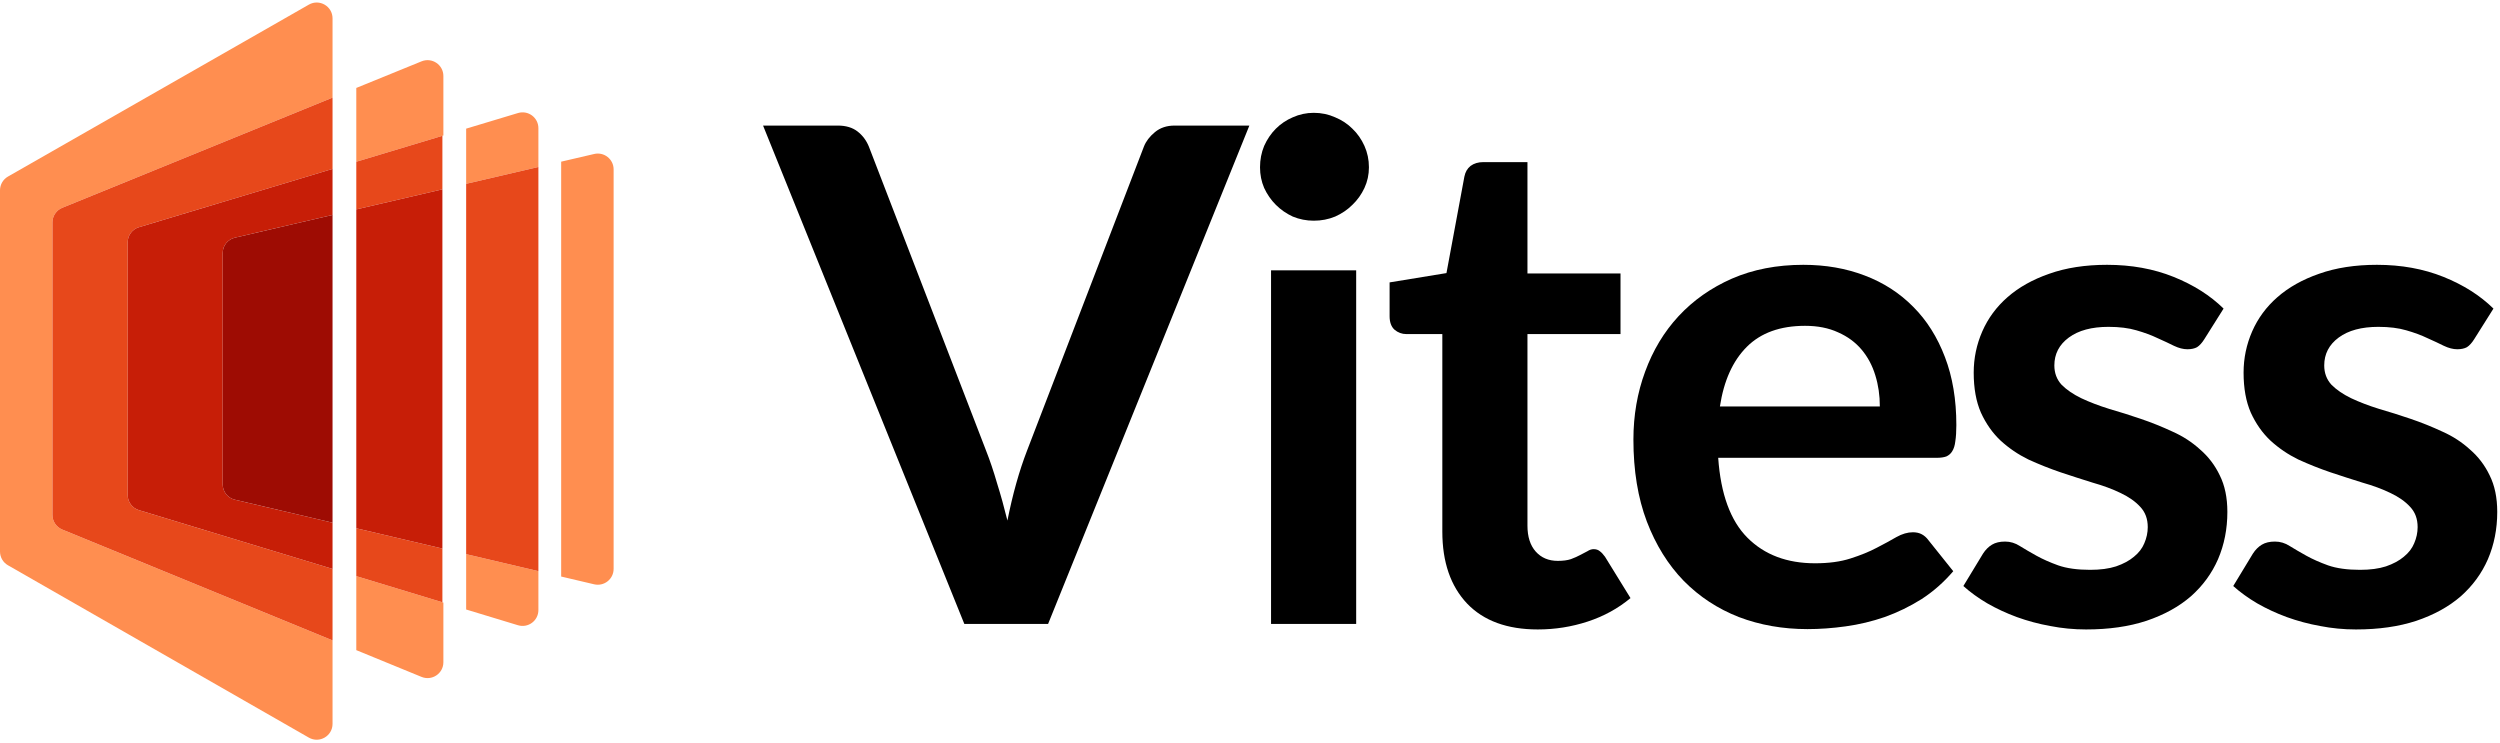
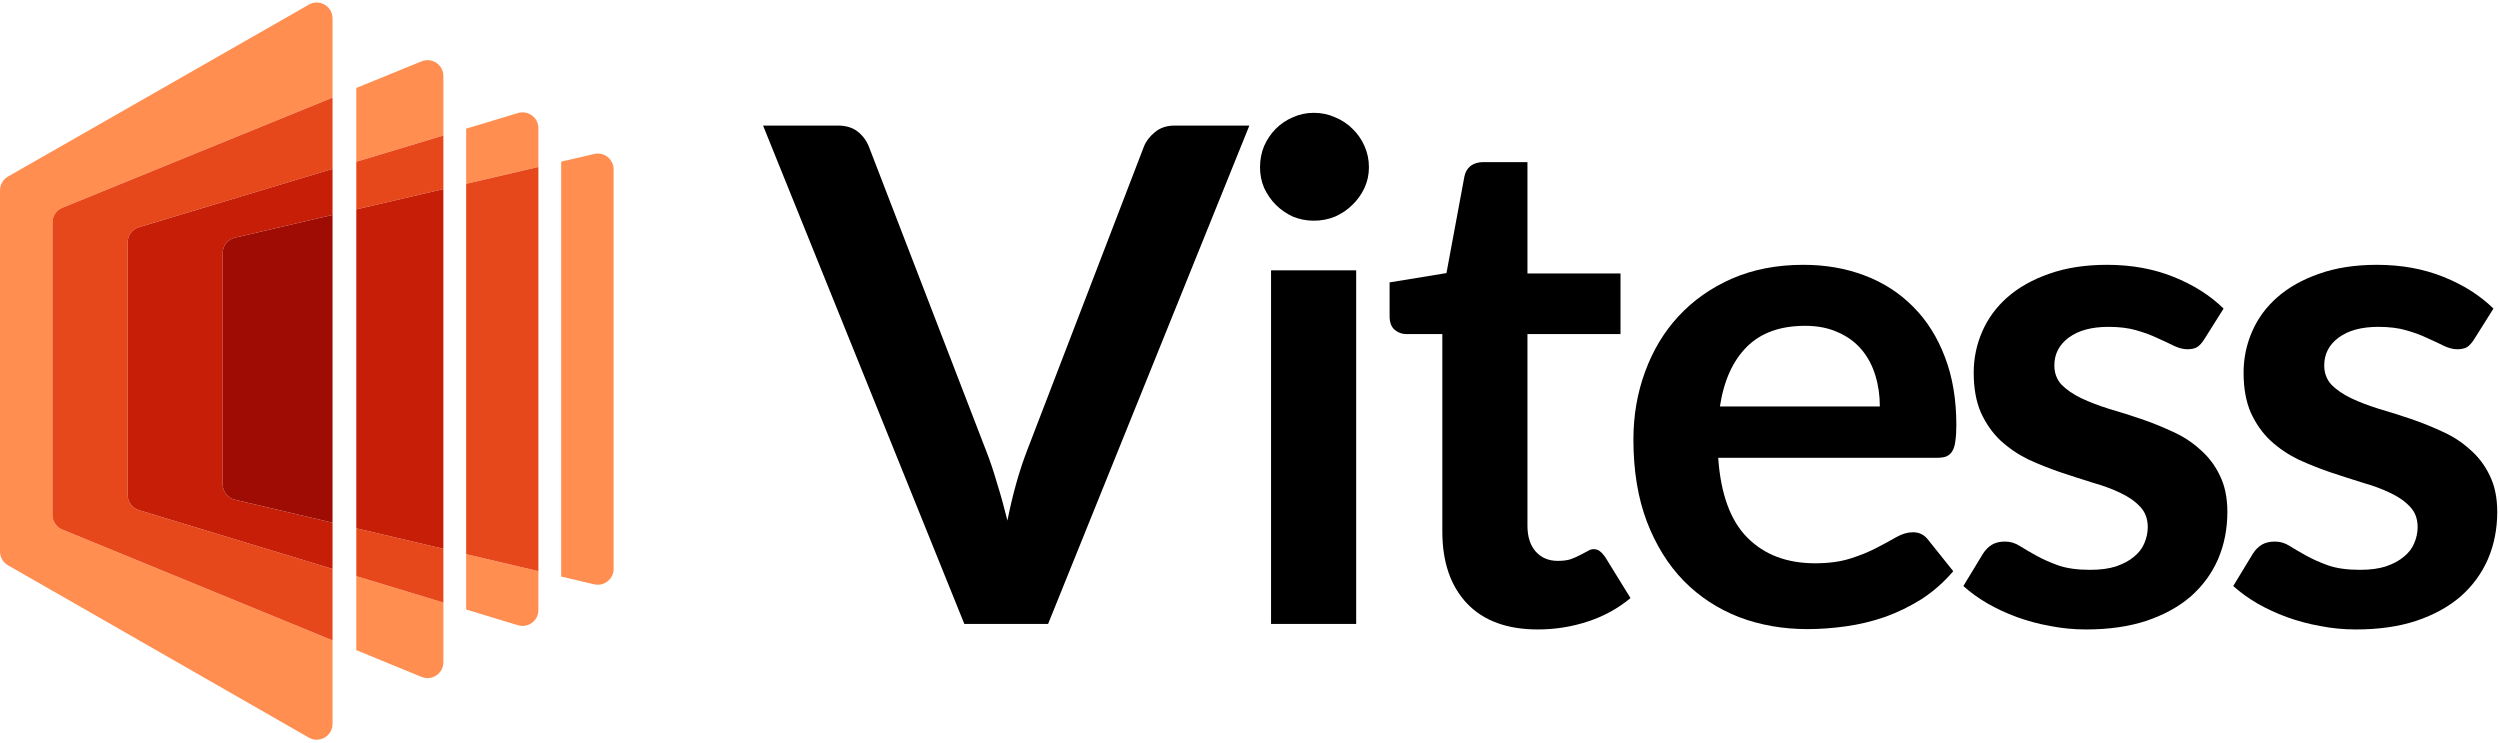
<svg xmlns="http://www.w3.org/2000/svg" width="842" height="250" viewBox="0 0 842 250" fill="none">
-   <path d="M189 194.177L200.111 196.792C203.459 197.581 206.666 195.041 206.666 191.601V57.054C206.666 53.62 203.468 51.081 200.123 51.86L189 54.451V194.177Z" fill="#FF8E50" style="fill:#FF8E50;fill:color(display-p3 1 0.557 0.315);fill-opacity:1;" />
-   <path d="M174.45 210.577L157 205.279V186.642L181.333 192.371V205.474C181.333 209.054 177.876 211.617 174.45 210.577Z" fill="#FF8E50" style="fill:#FF8E50;fill:color(display-p3 1 0.557 0.315);fill-opacity:1;" />
-   <path d="M181.333 56.236L157 61.904V43.329L174.461 38.07C177.885 37.039 181.333 39.601 181.333 43.176V56.236Z" fill="#FF8E50" style="fill:#FF8E50;fill:color(display-p3 1 0.557 0.315);fill-opacity:1;" />
-   <path d="M157 186.642L181.333 192.371V56.236L157 61.904V186.642Z" fill="#E7481B" style="fill:#E7481B;fill:color(display-p3 0.906 0.282 0.106);fill-opacity:1;" />
-   <path d="M141.973 227.98L120 218.968V194.045L149.33 202.95V223.046C149.33 226.839 145.483 229.419 141.973 227.98Z" fill="#FF8E50" style="fill:#FF8E50;fill:color(display-p3 1 0.557 0.315);fill-opacity:1;" />
-   <path d="M149.33 45.639L120 54.474V29.619L141.984 20.658C145.492 19.229 149.33 21.809 149.33 25.597V45.639Z" fill="#FF8E50" style="fill:#FF8E50;fill:color(display-p3 1 0.557 0.315);fill-opacity:1;" />
-   <path d="M149 45.739L120 54.474V70.522L149 63.767V45.739Z" fill="#E7481B" style="fill:#E7481B;fill:color(display-p3 0.906 0.282 0.106);fill-opacity:1;" />
-   <path d="M149 184.759L120 177.931V194.045L149 202.85V184.759Z" fill="#E7481B" style="fill:#E7481B;fill:color(display-p3 0.906 0.282 0.106);fill-opacity:1;" />
-   <path d="M149 63.767L120 70.522V177.931L149 184.759V63.767Z" fill="#C71E07" style="fill:#C71E07;fill:color(display-p3 0.78 0.118 0.028);fill-opacity:1;" />
-   <path d="M104.02 1.56L2.687 59.464C1.026 60.414 0 62.181 0 64.095V185.756C0 187.668 1.023 189.433 2.682 190.384L104.016 248.427C107.571 250.463 112 247.896 112 243.799V215.687L20.974 178.355C18.972 177.534 17.664 175.584 17.664 173.42V74.916C17.664 72.748 18.977 70.796 20.984 69.977L112 32.88V6.19C112 2.095 107.576 -0.472 104.02 1.56Z" fill="#FF8E50" style="fill:#FF8E50;fill:color(display-p3 1 0.557 0.315);fill-opacity:1;" />
-   <path d="M112 32.88L20.984 69.977C18.977 70.796 17.664 72.748 17.664 74.916V173.42C17.664 175.584 18.972 177.534 20.974 178.355L112 215.687V191.616L46.784 171.815C44.536 171.133 43 169.061 43 166.712V81.63C43 79.277 44.542 77.202 46.795 76.523L112 56.883V32.88Z" fill="#E7481B" style="fill:#E7481B;fill:color(display-p3 0.906 0.282 0.106);fill-opacity:1;" />
-   <path d="M112 56.883L46.795 76.524C44.542 77.202 43 79.277 43 81.63V166.712C43 169.061 44.536 171.133 46.784 171.816L112 191.616V176.047L79.111 168.304C76.702 167.737 75 165.587 75 163.113V85.237C75 82.757 76.709 80.605 79.124 80.042L112 72.385V56.883Z" fill="#C71E07" style="fill:#C71E07;fill:color(display-p3 0.78 0.118 0.028);fill-opacity:1;" />
-   <path d="M112 72.385L79.124 80.042C76.709 80.605 75 82.757 75 85.237V163.113C75 165.587 76.702 167.737 79.111 168.304L112 176.047V72.385Z" fill="#9E0C03" style="fill:#9E0C03;fill:color(display-p3 0.62 0.046 0.011);fill-opacity:1;" />
+   <path d="M189 194.177L200.111 196.792C203.459 197.581 206.666 195.041 206.666 191.601V57.054C206.666 53.62 203.468 51.081 200.123 51.86L189 54.451V194.177Z" fill="#FF8E50" style="fill:#FF8E50;fill:color(display-p3 1 0.557 0.314);fill-opacity:1;" />
+   <path d="M181.333 192.371V205.473C181.333 209.053 177.876 211.617 174.45 210.577L157 205.278V186.642L181.333 192.371Z" fill="#FF8E50" style="fill:#FF8E50;fill:color(display-p3 1 0.557 0.314);fill-opacity:1;" />
+   <path d="M174.462 38.07C177.885 37.039 181.333 39.602 181.333 43.176V56.236L157 61.904V43.329L174.462 38.07Z" fill="#FF8E50" style="fill:#FF8E50;fill:color(display-p3 1 0.557 0.314);fill-opacity:1;" />
+   <path d="M181.333 192.37L157 186.642V61.903L181.333 56.236V192.37Z" fill="#E7481B" style="fill:#E7481B;fill:color(display-p3 0.906 0.282 0.106);fill-opacity:1;" />
+   <path d="M120 194.045L149.33 202.949V223.046C149.33 226.839 145.483 229.419 141.974 227.98L120 218.968V194.045Z" fill="#FF8E50" style="fill:#FF8E50;fill:color(display-p3 1 0.557 0.314);fill-opacity:1;" />
+   <path d="M141.984 20.658C145.492 19.229 149.33 21.81 149.33 25.598V45.64L120 54.474V29.618L141.984 20.658Z" fill="#FF8E50" style="fill:#FF8E50;fill:color(display-p3 1 0.557 0.314);fill-opacity:1;" />
+   <path d="M149.33 184.836V202.949L120 194.045V177.93L149.33 184.836Z" fill="#E7481B" style="fill:#E7481B;fill:color(display-p3 0.906 0.282 0.106);fill-opacity:1;" />
+   <path d="M149.33 63.689L120 70.521V54.473L149.33 45.639V63.689Z" fill="#E7481B" style="fill:#E7481B;fill:color(display-p3 0.906 0.282 0.106);fill-opacity:1;" />
+   <path d="M149.33 184.835L120 177.93V70.521L149.33 63.69V184.835Z" fill="#C71E07" style="fill:#C71E07;fill:color(display-p3 0.78 0.118 0.028);fill-opacity:1;" />
+   <path d="M104.021 1.56C107.576 -0.472 112 2.096 112 6.191V32.879L20.984 69.978C18.977 70.796 17.664 72.748 17.664 74.916V173.42C17.664 175.584 18.972 177.534 20.974 178.355L112 215.687V243.799C112 247.896 107.571 250.463 104.016 248.427L2.683 190.384C1.024 189.434 0 187.668 0 185.756V64.095C0 62.181 1.026 60.414 2.688 59.464L104.021 1.56Z" fill="#FF8E50" style="fill:#FF8E50;fill:color(display-p3 1 0.557 0.314);fill-opacity:1;" />
+   <path d="M112 56.883L46.795 76.523C44.542 77.202 43 79.278 43 81.631V166.713C43 169.061 44.537 171.133 46.784 171.815L112 191.615V215.687L20.974 178.355C18.972 177.534 17.664 175.585 17.664 173.421V74.916C17.664 72.748 18.977 70.796 20.984 69.977L112 32.88V56.883Z" fill="#E7481B" style="fill:#E7481B;fill:color(display-p3 0.906 0.282 0.106);fill-opacity:1;" />
+   <path d="M112 72.385L79.123 80.043C76.709 80.605 75 82.757 75 85.236V163.113C75 165.587 76.703 167.736 79.111 168.303L112 176.047V191.615L46.784 171.815C44.537 171.133 43 169.061 43 166.713V81.631C43 79.278 44.542 77.202 46.795 76.523L112 56.883V72.385Z" fill="#C71E07" style="fill:#C71E07;fill:color(display-p3 0.78 0.118 0.028);fill-opacity:1;" />
+   <path d="M112 176.047L79.111 168.304C76.703 167.737 75 165.587 75 163.112V85.237C75 82.757 76.709 80.605 79.123 80.042L112 72.385V176.047Z" fill="#9E0C03" style="fill:#9E0C03;fill:color(display-p3 0.62 0.046 0.011);fill-opacity:1;" />
  <path d="M257 42.295H282.189C284.897 42.295 287.103 42.953 288.805 44.268C290.508 45.584 291.785 47.286 292.636 49.376L332.102 151.756C333.418 155.083 334.656 158.759 335.817 162.783C337.055 166.73 338.216 170.909 339.299 175.32C341.079 166.42 343.284 158.566 345.915 151.756L385.266 49.376C385.962 47.596 387.2 45.971 388.98 44.5C390.76 43.03 392.965 42.295 395.596 42.295H420.785L352.996 210.143H324.789L257 42.295Z" fill="black" style="fill:black;fill-opacity:1;" />
  <path d="M456.76 91.047V210.143H428.089V91.047H456.76ZM461.055 56.34C461.055 58.816 460.552 61.138 459.546 63.305C458.54 65.472 457.186 67.368 455.483 68.993C453.858 70.618 451.924 71.933 449.679 72.939C447.435 73.868 445.036 74.332 442.483 74.332C440.006 74.332 437.646 73.868 435.402 72.939C433.235 71.933 431.339 70.618 429.714 68.993C428.089 67.368 426.774 65.472 425.768 63.305C424.839 61.138 424.375 58.816 424.375 56.34C424.375 53.786 424.839 51.388 425.768 49.143C426.774 46.899 428.089 44.965 429.714 43.34C431.339 41.714 433.235 40.438 435.402 39.509C437.646 38.503 440.006 38 442.483 38C445.036 38 447.435 38.503 449.679 39.509C451.924 40.438 453.858 41.714 455.483 43.34C457.186 44.965 458.54 46.899 459.546 49.143C460.552 51.388 461.055 53.786 461.055 56.34Z" fill="black" style="fill:black;fill-opacity:1;" />
  <path d="M517.929 212C507.637 212 499.705 209.098 494.134 203.294C488.562 197.413 485.776 189.326 485.776 179.034V112.522H473.704C472.156 112.522 470.802 112.019 469.641 111.013C468.558 110.007 468.016 108.498 468.016 106.486V95.11L487.169 91.976L493.205 59.474C493.514 57.927 494.211 56.727 495.294 55.876C496.455 55.025 497.887 54.599 499.589 54.599H514.447V92.092H545.788V112.522H514.447V177.061C514.447 180.775 515.376 183.677 517.233 185.767C519.09 187.856 521.566 188.901 524.662 188.901C526.442 188.901 527.912 188.707 529.073 188.32C530.311 187.856 531.356 187.392 532.207 186.927C533.136 186.463 533.948 186.037 534.645 185.65C535.341 185.186 536.037 184.954 536.734 184.954C537.585 184.954 538.282 185.186 538.823 185.65C539.365 186.037 539.945 186.656 540.564 187.508L549.154 201.437C544.975 204.919 540.178 207.55 534.761 209.33C529.344 211.11 523.733 212 517.929 212Z" fill="black" style="fill:black;fill-opacity:1;" />
-   <path d="M607.36 89.19C614.866 89.19 621.753 90.39 628.022 92.788C634.367 95.187 639.823 98.708 644.389 103.352C648.954 107.917 652.514 113.566 655.068 120.299C657.621 126.954 658.898 134.576 658.898 143.166C658.898 145.333 658.782 147.151 658.55 148.622C658.395 150.015 658.047 151.137 657.505 151.988C657.041 152.762 656.383 153.342 655.532 153.729C654.681 154.039 653.597 154.193 652.282 154.193H578.689C579.54 166.42 582.829 175.397 588.555 181.123C594.282 186.85 601.866 189.713 611.306 189.713C615.95 189.713 619.935 189.171 623.262 188.088C626.667 187.005 629.608 185.805 632.084 184.49C634.638 183.174 636.843 181.975 638.701 180.891C640.635 179.808 642.493 179.266 644.272 179.266C645.433 179.266 646.439 179.498 647.29 179.963C648.142 180.427 648.877 181.085 649.496 181.936L657.854 192.383C654.681 196.097 651.121 199.232 647.174 201.785C643.228 204.262 639.088 206.274 634.754 207.821C630.498 209.292 626.126 210.336 621.637 210.955C617.226 211.574 612.932 211.884 608.753 211.884C600.473 211.884 592.773 210.53 585.653 207.821C578.534 205.035 572.343 200.973 567.081 195.633C561.819 190.216 557.679 183.561 554.661 175.668C551.643 167.697 550.134 158.488 550.134 148.041C550.134 139.916 551.449 132.294 554.08 125.174C556.711 117.977 560.465 111.748 565.34 106.486C570.292 101.146 576.29 96.929 583.332 93.833C590.451 90.738 598.461 89.19 607.36 89.19ZM607.94 109.736C599.583 109.736 593.044 112.096 588.323 116.817C583.603 121.537 580.585 128.231 579.269 136.898H633.129C633.129 133.183 632.626 129.701 631.62 126.451C630.614 123.123 629.066 120.221 626.977 117.745C624.888 115.269 622.256 113.334 619.084 111.941C615.911 110.471 612.196 109.736 607.94 109.736Z" fill="black" style="fill:black;fill-opacity:1;" />
+   <path d="M607.36 89.19C614.866 89.19 621.753 90.39 628.022 92.788C634.367 95.187 639.823 98.708 644.389 103.352C648.954 107.917 652.514 113.566 655.068 120.299C657.621 126.954 658.898 134.576 658.898 143.166C658.898 145.333 658.782 147.151 658.55 148.622C658.395 150.015 658.047 151.137 657.505 151.988C657.041 152.762 656.383 153.342 655.532 153.729C654.681 154.039 653.597 154.193 652.282 154.193H578.689C579.54 166.42 582.829 175.397 588.555 181.123C594.282 186.85 601.865 189.713 611.306 189.713C615.95 189.713 619.935 189.171 623.262 188.088C626.667 187.005 629.608 185.805 632.084 184.49C634.638 183.174 636.843 181.975 638.701 180.891C640.635 179.808 642.493 179.266 644.272 179.266C645.433 179.266 646.439 179.498 647.29 179.963C648.142 180.427 648.877 181.085 649.496 181.936L657.854 192.383C654.681 196.097 651.121 199.232 647.174 201.785C643.228 204.262 639.088 206.274 634.754 207.821C630.498 209.292 626.126 210.336 621.637 210.955C617.226 211.574 612.932 211.884 608.753 211.884C600.473 211.884 592.773 210.53 585.653 207.821C578.534 205.035 572.343 200.973 567.081 195.633C561.819 190.216 557.679 183.561 554.661 175.668C551.643 167.697 550.134 158.488 550.134 148.041C550.134 139.916 551.449 132.294 554.08 125.174C556.711 117.977 560.465 111.748 565.34 106.486C570.292 101.146 576.29 96.929 583.332 93.833C590.451 90.738 598.461 89.19 607.36 89.19ZM607.94 109.736C599.583 109.736 593.044 112.096 588.323 116.817C583.603 121.537 580.585 128.231 579.269 136.898H633.129C633.129 133.183 632.626 129.701 631.62 126.451C630.614 123.123 629.066 120.221 626.977 117.745C624.888 115.269 622.256 113.334 619.084 111.941C615.911 110.471 612.196 109.736 607.94 109.736Z" fill="black" style="fill:black;fill-opacity:1;" />
  <path d="M742.4 114.263C741.626 115.501 740.813 116.391 739.962 116.933C739.111 117.397 738.027 117.629 736.712 117.629C735.319 117.629 733.81 117.242 732.185 116.468C730.637 115.694 728.819 114.843 726.729 113.915C724.64 112.909 722.241 112.019 719.532 111.245C716.901 110.471 713.767 110.084 710.13 110.084C704.481 110.084 700.031 111.284 696.781 113.682C693.531 116.081 691.906 119.215 691.906 123.085C691.906 125.638 692.718 127.805 694.344 129.585C696.046 131.288 698.251 132.797 700.96 134.112C703.746 135.428 706.88 136.627 710.362 137.71C713.845 138.716 717.404 139.839 721.041 141.077C724.678 142.315 728.238 143.746 731.72 145.372C735.203 146.919 738.298 148.931 741.007 151.408C743.793 153.807 745.998 156.708 747.623 160.113C749.326 163.518 750.177 167.62 750.177 172.418C750.177 178.144 749.132 183.445 747.043 188.32C744.953 193.118 741.897 197.297 737.873 200.857C733.849 204.339 728.857 207.086 722.899 209.098C717.017 211.033 710.246 212 702.585 212C698.484 212 694.46 211.613 690.513 210.839C686.644 210.143 682.891 209.137 679.253 207.821C675.694 206.506 672.366 204.958 669.271 203.178C666.253 201.398 663.583 199.464 661.261 197.374L667.878 186.463C668.729 185.147 669.735 184.141 670.896 183.445C672.057 182.749 673.527 182.4 675.307 182.4C677.087 182.4 678.75 182.903 680.298 183.909C681.923 184.915 683.78 185.999 685.87 187.159C687.959 188.32 690.397 189.404 693.183 190.41C696.046 191.416 699.644 191.919 703.978 191.919C707.383 191.919 710.285 191.532 712.684 190.758C715.16 189.907 717.172 188.823 718.72 187.508C720.345 186.192 721.506 184.683 722.202 182.981C722.976 181.201 723.363 179.382 723.363 177.525C723.363 174.739 722.512 172.456 720.809 170.676C719.184 168.897 716.979 167.349 714.193 166.033C711.484 164.718 708.35 163.557 704.79 162.551C701.308 161.468 697.71 160.307 693.995 159.069C690.358 157.831 686.76 156.399 683.2 154.774C679.718 153.071 676.584 150.943 673.798 148.39C671.089 145.836 668.884 142.702 667.181 138.987C665.556 135.273 664.744 130.785 664.744 125.522C664.744 120.647 665.711 116.004 667.646 111.593C669.58 107.182 672.405 103.352 676.119 100.101C679.911 96.774 684.593 94.143 690.165 92.208C695.814 90.196 702.314 89.19 709.666 89.19C717.869 89.19 725.336 90.544 732.069 93.253C738.801 95.961 744.412 99.521 748.9 103.932L742.4 114.263Z" fill="black" style="fill:black;fill-opacity:1;" />
-   <path d="M833.294 114.263C832.52 115.501 831.707 116.391 830.856 116.933C830.005 117.397 828.921 117.629 827.606 117.629C826.213 117.629 824.704 117.242 823.079 116.468C821.531 115.694 819.713 114.843 817.623 113.915C815.534 112.909 813.135 112.019 810.426 111.245C807.795 110.471 804.661 110.084 801.024 110.084C795.375 110.084 790.925 111.284 787.675 113.682C784.425 116.081 782.8 119.215 782.8 123.085C782.8 125.638 783.612 127.805 785.238 129.585C786.94 131.288 789.146 132.797 791.854 134.112C794.64 135.428 797.774 136.627 801.256 137.71C804.739 138.716 808.298 139.839 811.935 141.077C815.573 142.315 819.132 143.746 822.615 145.372C826.097 146.919 829.192 148.931 831.901 151.408C834.687 153.807 836.892 156.708 838.517 160.113C840.22 163.518 841.071 167.62 841.071 172.418C841.071 178.144 840.026 183.445 837.937 188.32C835.847 193.118 832.791 197.297 828.767 200.857C824.743 204.339 819.751 207.086 813.793 209.098C807.911 211.033 801.14 212 793.479 212C789.378 212 785.354 211.613 781.407 210.839C777.538 210.143 773.785 209.137 770.148 207.821C766.588 206.506 763.26 204.958 760.165 203.178C757.147 201.398 754.477 199.464 752.156 197.374L758.772 186.463C759.623 185.147 760.629 184.141 761.79 183.445C762.951 182.749 764.421 182.4 766.201 182.4C767.981 182.4 769.645 182.903 771.192 183.909C772.817 184.915 774.675 185.999 776.764 187.159C778.853 188.32 781.291 189.404 784.077 190.41C786.94 191.416 790.539 191.919 794.872 191.919C798.277 191.919 801.179 191.532 803.578 190.758C806.054 189.907 808.066 188.823 809.614 187.508C811.239 186.192 812.4 184.683 813.096 182.981C813.87 181.201 814.257 179.382 814.257 177.525C814.257 174.739 813.406 172.456 811.703 170.676C810.078 168.897 807.873 167.349 805.087 166.033C802.378 164.718 799.244 163.557 795.685 162.551C792.202 161.468 788.604 160.307 784.889 159.069C781.252 157.831 777.654 156.399 774.094 154.774C770.612 153.071 767.478 150.943 764.692 148.39C761.983 145.836 759.778 142.702 758.076 138.987C756.45 135.273 755.638 130.785 755.638 125.522C755.638 120.647 756.605 116.004 758.54 111.593C760.474 107.182 763.299 103.352 767.013 100.101C770.805 96.774 775.487 94.143 781.059 92.208C786.708 90.196 793.208 89.19 800.56 89.19C808.763 89.19 816.23 90.544 822.963 93.253C829.695 95.961 835.306 99.521 839.794 103.932L833.294 114.263Z" fill="black" style="fill:black;fill-opacity:1;" />
+   <path d="M833.294 114.263C832.52 115.501 831.707 116.391 830.856 116.933C830.005 117.397 828.921 117.629 827.606 117.629C826.213 117.629 824.704 117.242 823.079 116.468C821.531 115.694 819.713 114.843 817.623 113.915C815.534 112.909 813.135 112.019 810.426 111.245C807.795 110.471 804.661 110.084 801.024 110.084C795.375 110.084 790.925 111.284 787.675 113.682C784.425 116.081 782.8 119.215 782.8 123.085C782.8 125.638 783.613 127.805 785.238 129.585C786.94 131.288 789.146 132.797 791.854 134.112C794.64 135.428 797.774 136.627 801.256 137.71C804.739 138.716 808.298 139.839 811.935 141.077C815.573 142.315 819.132 143.746 822.615 145.372C826.097 146.919 829.192 148.931 831.901 151.408C834.687 153.807 836.892 156.708 838.517 160.113C840.22 163.518 841.071 167.62 841.071 172.418C841.071 178.144 840.026 183.445 837.937 188.32C835.847 193.118 832.791 197.297 828.767 200.857C824.743 204.339 819.751 207.086 813.793 209.098C807.911 211.033 801.14 212 793.479 212C789.378 212 785.354 211.613 781.407 210.839C777.538 210.143 773.785 209.137 770.148 207.821C766.588 206.506 763.26 204.958 760.165 203.178C757.147 201.398 754.477 199.464 752.156 197.374L758.772 186.463C759.623 185.147 760.629 184.141 761.79 183.445C762.951 182.749 764.421 182.4 766.201 182.4C767.981 182.4 769.645 182.903 771.192 183.909C772.817 184.915 774.675 185.999 776.764 187.159C778.853 188.32 781.291 189.404 784.077 190.41C786.94 191.416 790.539 191.919 794.872 191.919C798.277 191.919 801.179 191.532 803.578 190.758C806.054 189.907 808.066 188.823 809.614 187.508C811.239 186.192 812.4 184.683 813.096 182.981C813.87 181.201 814.257 179.382 814.257 177.525C814.257 174.739 813.406 172.456 811.703 170.676C810.078 168.897 807.873 167.349 805.087 166.033C802.378 164.718 799.244 163.557 795.685 162.551C792.202 161.468 788.604 160.307 784.889 159.069C781.252 157.831 777.654 156.399 774.094 154.774C770.612 153.071 767.478 150.943 764.692 148.39C761.983 145.836 759.778 142.702 758.076 138.987C756.45 135.273 755.638 130.785 755.638 125.522C755.638 120.647 756.605 116.004 758.54 111.593C760.474 107.182 763.299 103.352 767.013 100.101C770.805 96.774 775.487 94.143 781.059 92.208C786.708 90.196 793.208 89.19 800.56 89.19C808.763 89.19 816.23 90.544 822.963 93.253C829.695 95.961 835.306 99.521 839.794 103.932L833.294 114.263Z" fill="black" style="fill:black;fill-opacity:1;" />
</svg>
